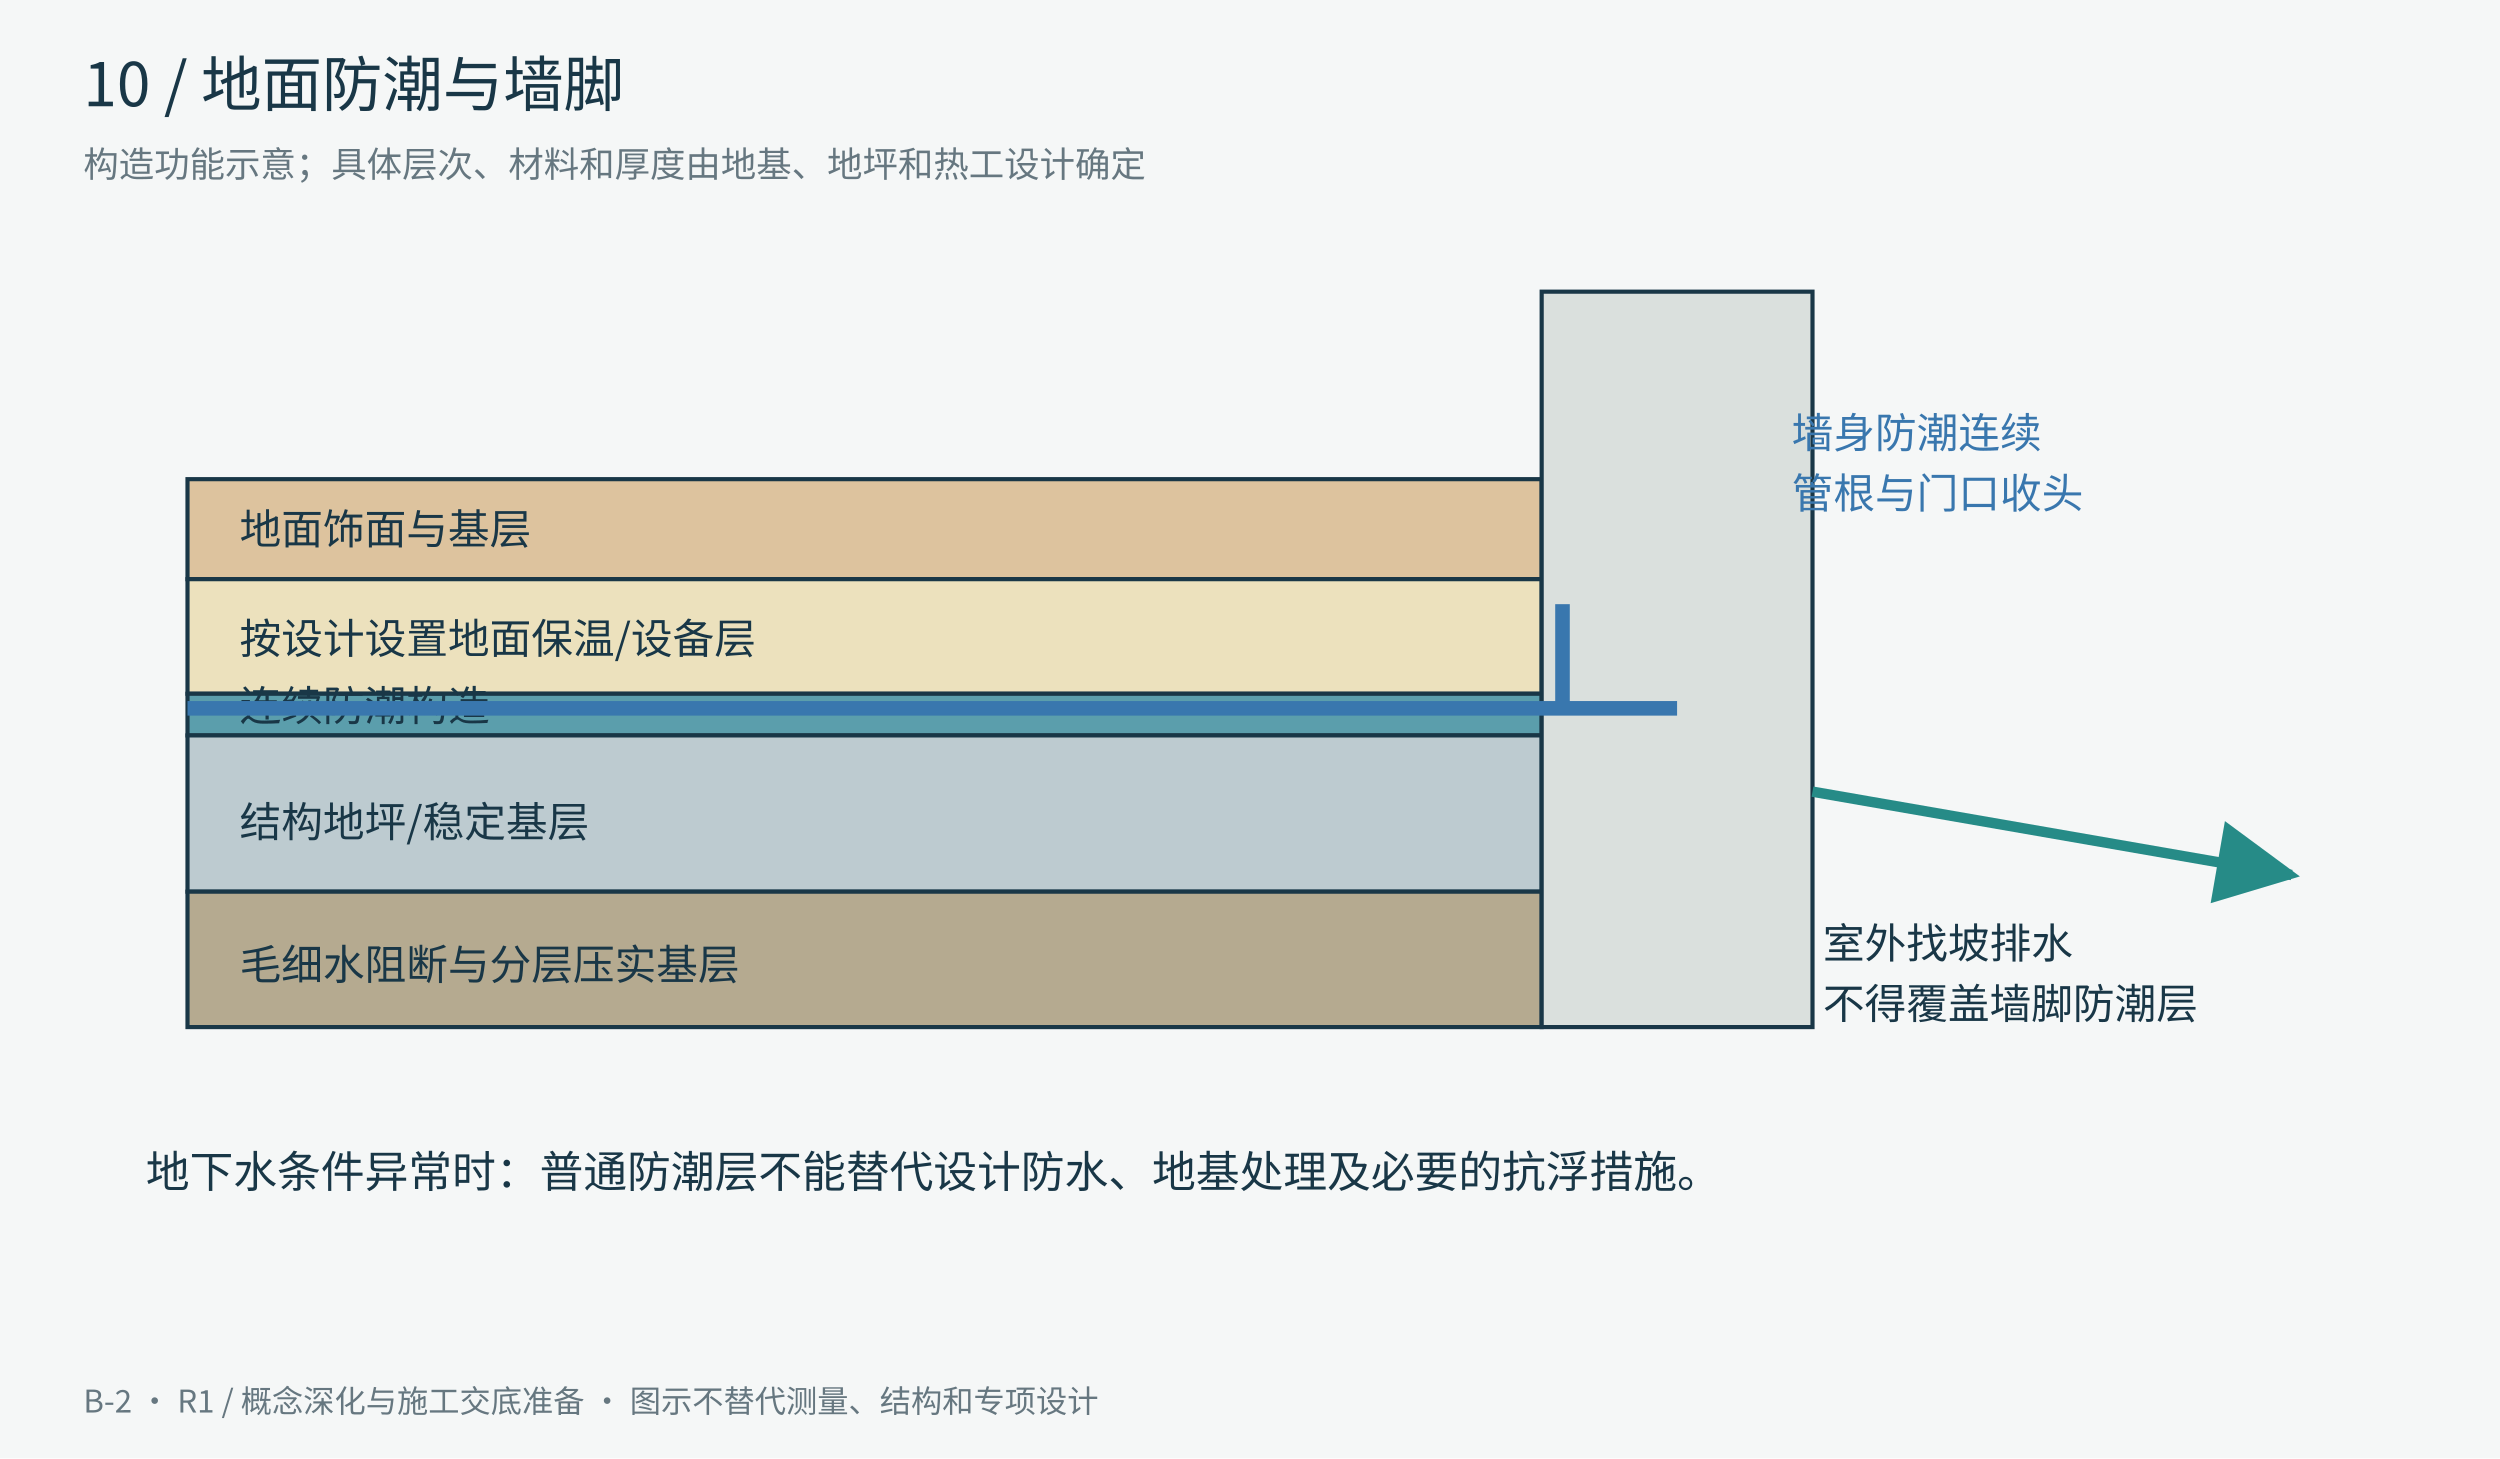
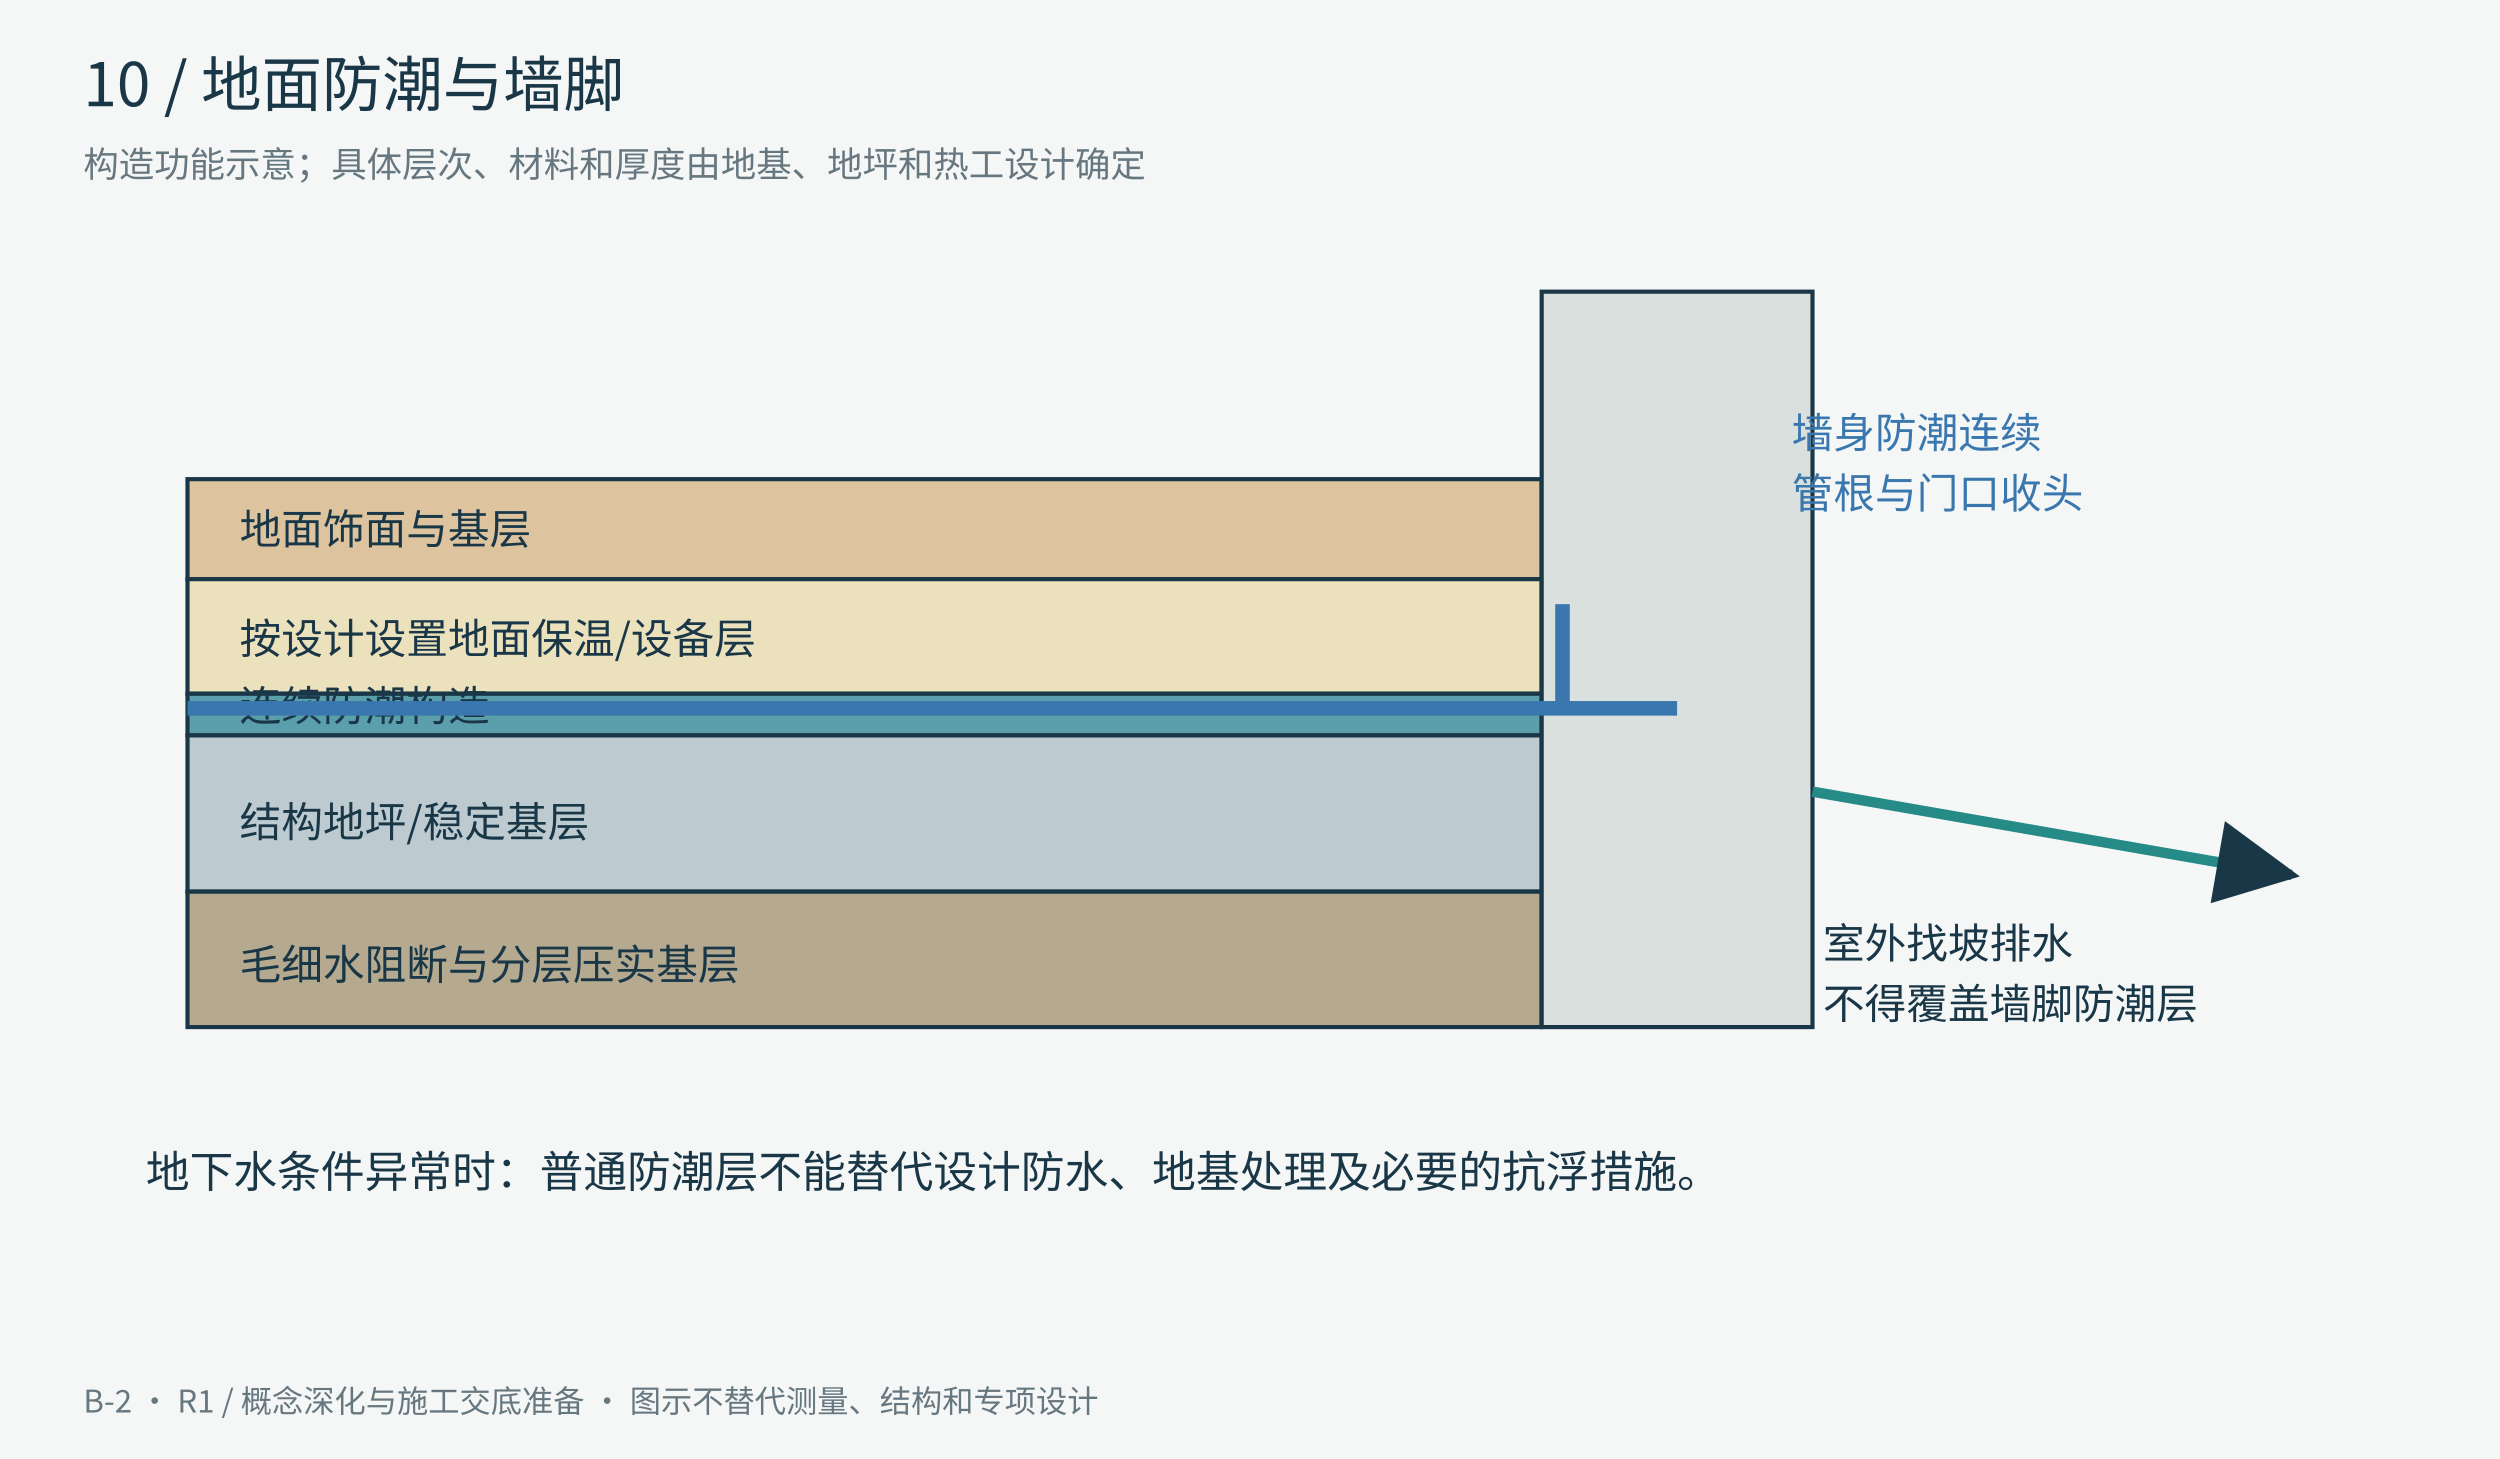
<svg xmlns="http://www.w3.org/2000/svg" width="1200" height="700" viewBox="0 0 1200 700">
  <defs>
    <marker id="arrow" viewBox="0 0 10 10" refX="9" refY="5" markerWidth="8" markerHeight="8" orient="auto-start-reverse">
-       <path d="M0 0L10 5L0 10Z" fill="context-stroke" />
+       <path d="M0 0L10 5L0 10Z" fill="#193747" />
    </marker>
  </defs>
  <rect width="1200" height="700" fill="#f5f7f7" />
  <style>text{font-family:"Noto Sans CJK SC","Microsoft YaHei",sans-serif;fill:#193747} .small{font-size:17px}</style>
  <text x="40" y="51" font-size="29" style="fill:#193747">10 / 地面防潮与墙脚</text>
  <text x="40" y="85" font-size="17" style="fill:#667780">构造功能示意；具体层次、材料和厚度由地基、地坪和热工设计确定</text>
  <rect x="90" y="230" width="650" height="48" rx="0" fill="#ddc39e" stroke="#193747" stroke-width="2" />
  <text x="115" y="261.2" font-size="20" style="fill:#193747">地面饰面与基层</text>
  <rect x="90" y="278" width="650" height="55" rx="0" fill="#ece1bd" stroke="#193747" stroke-width="2" />
  <text x="115" y="313.75" font-size="20" style="fill:#193747">按设计设置地面保温/设备层</text>
  <rect x="90" y="333" width="650" height="20" rx="0" fill="#5b9eac" stroke="#193747" stroke-width="2" />
  <text x="115" y="346.0" font-size="20" style="fill:#193747">连续防潮构造</text>
  <rect x="90" y="353" width="650" height="75" rx="0" fill="#bdcbd0" stroke="#193747" stroke-width="2" />
  <text x="115" y="401.75" font-size="20" style="fill:#193747">结构地坪/稳定基层</text>
  <rect x="90" y="428" width="650" height="65" rx="0" fill="#b5aa90" stroke="#193747" stroke-width="2" />
  <text x="115" y="470.25" font-size="20" style="fill:#193747">毛细水阻断与分层压实基层</text>
  <rect x="740" y="140" width="130" height="353" rx="0" fill="#dae0dd" stroke="#193747" stroke-width="2" />
  <path d="M90 340L805 340" fill="none" stroke="#3977ae" stroke-width="7" />
  <path d="M750 340L750 290" fill="none" stroke="#3977ae" stroke-width="7" />
  <path d="M870 380L1100 420" fill="none" stroke="#268b87" stroke-width="5" marker-end="url(#arrow)" />
  <text x="875" y="460" font-size="20" style="fill:#193747">室外找坡排水</text>
  <text x="875" y="489" font-size="20" style="fill:#193747">不得覆盖墙脚防潮层</text>
  <text x="860" y="215" font-size="20" style="fill:#3977ae">墙身防潮连续</text>
  <text x="860" y="244" font-size="20" style="fill:#3977ae">管根与门口收头</text>
  <text x="70" y="570" font-size="21" style="fill:#193747">地下水条件异常时：普通防潮层不能替代设计防水、地基处理及必要的抗浮措施。</text>
  <text x="40" y="678" font-size="15" style="fill:#667780">B-2 · R1 / 概念深化与施工交底准备 · 图示不替代测量、结构和专项设计</text>
</svg>
